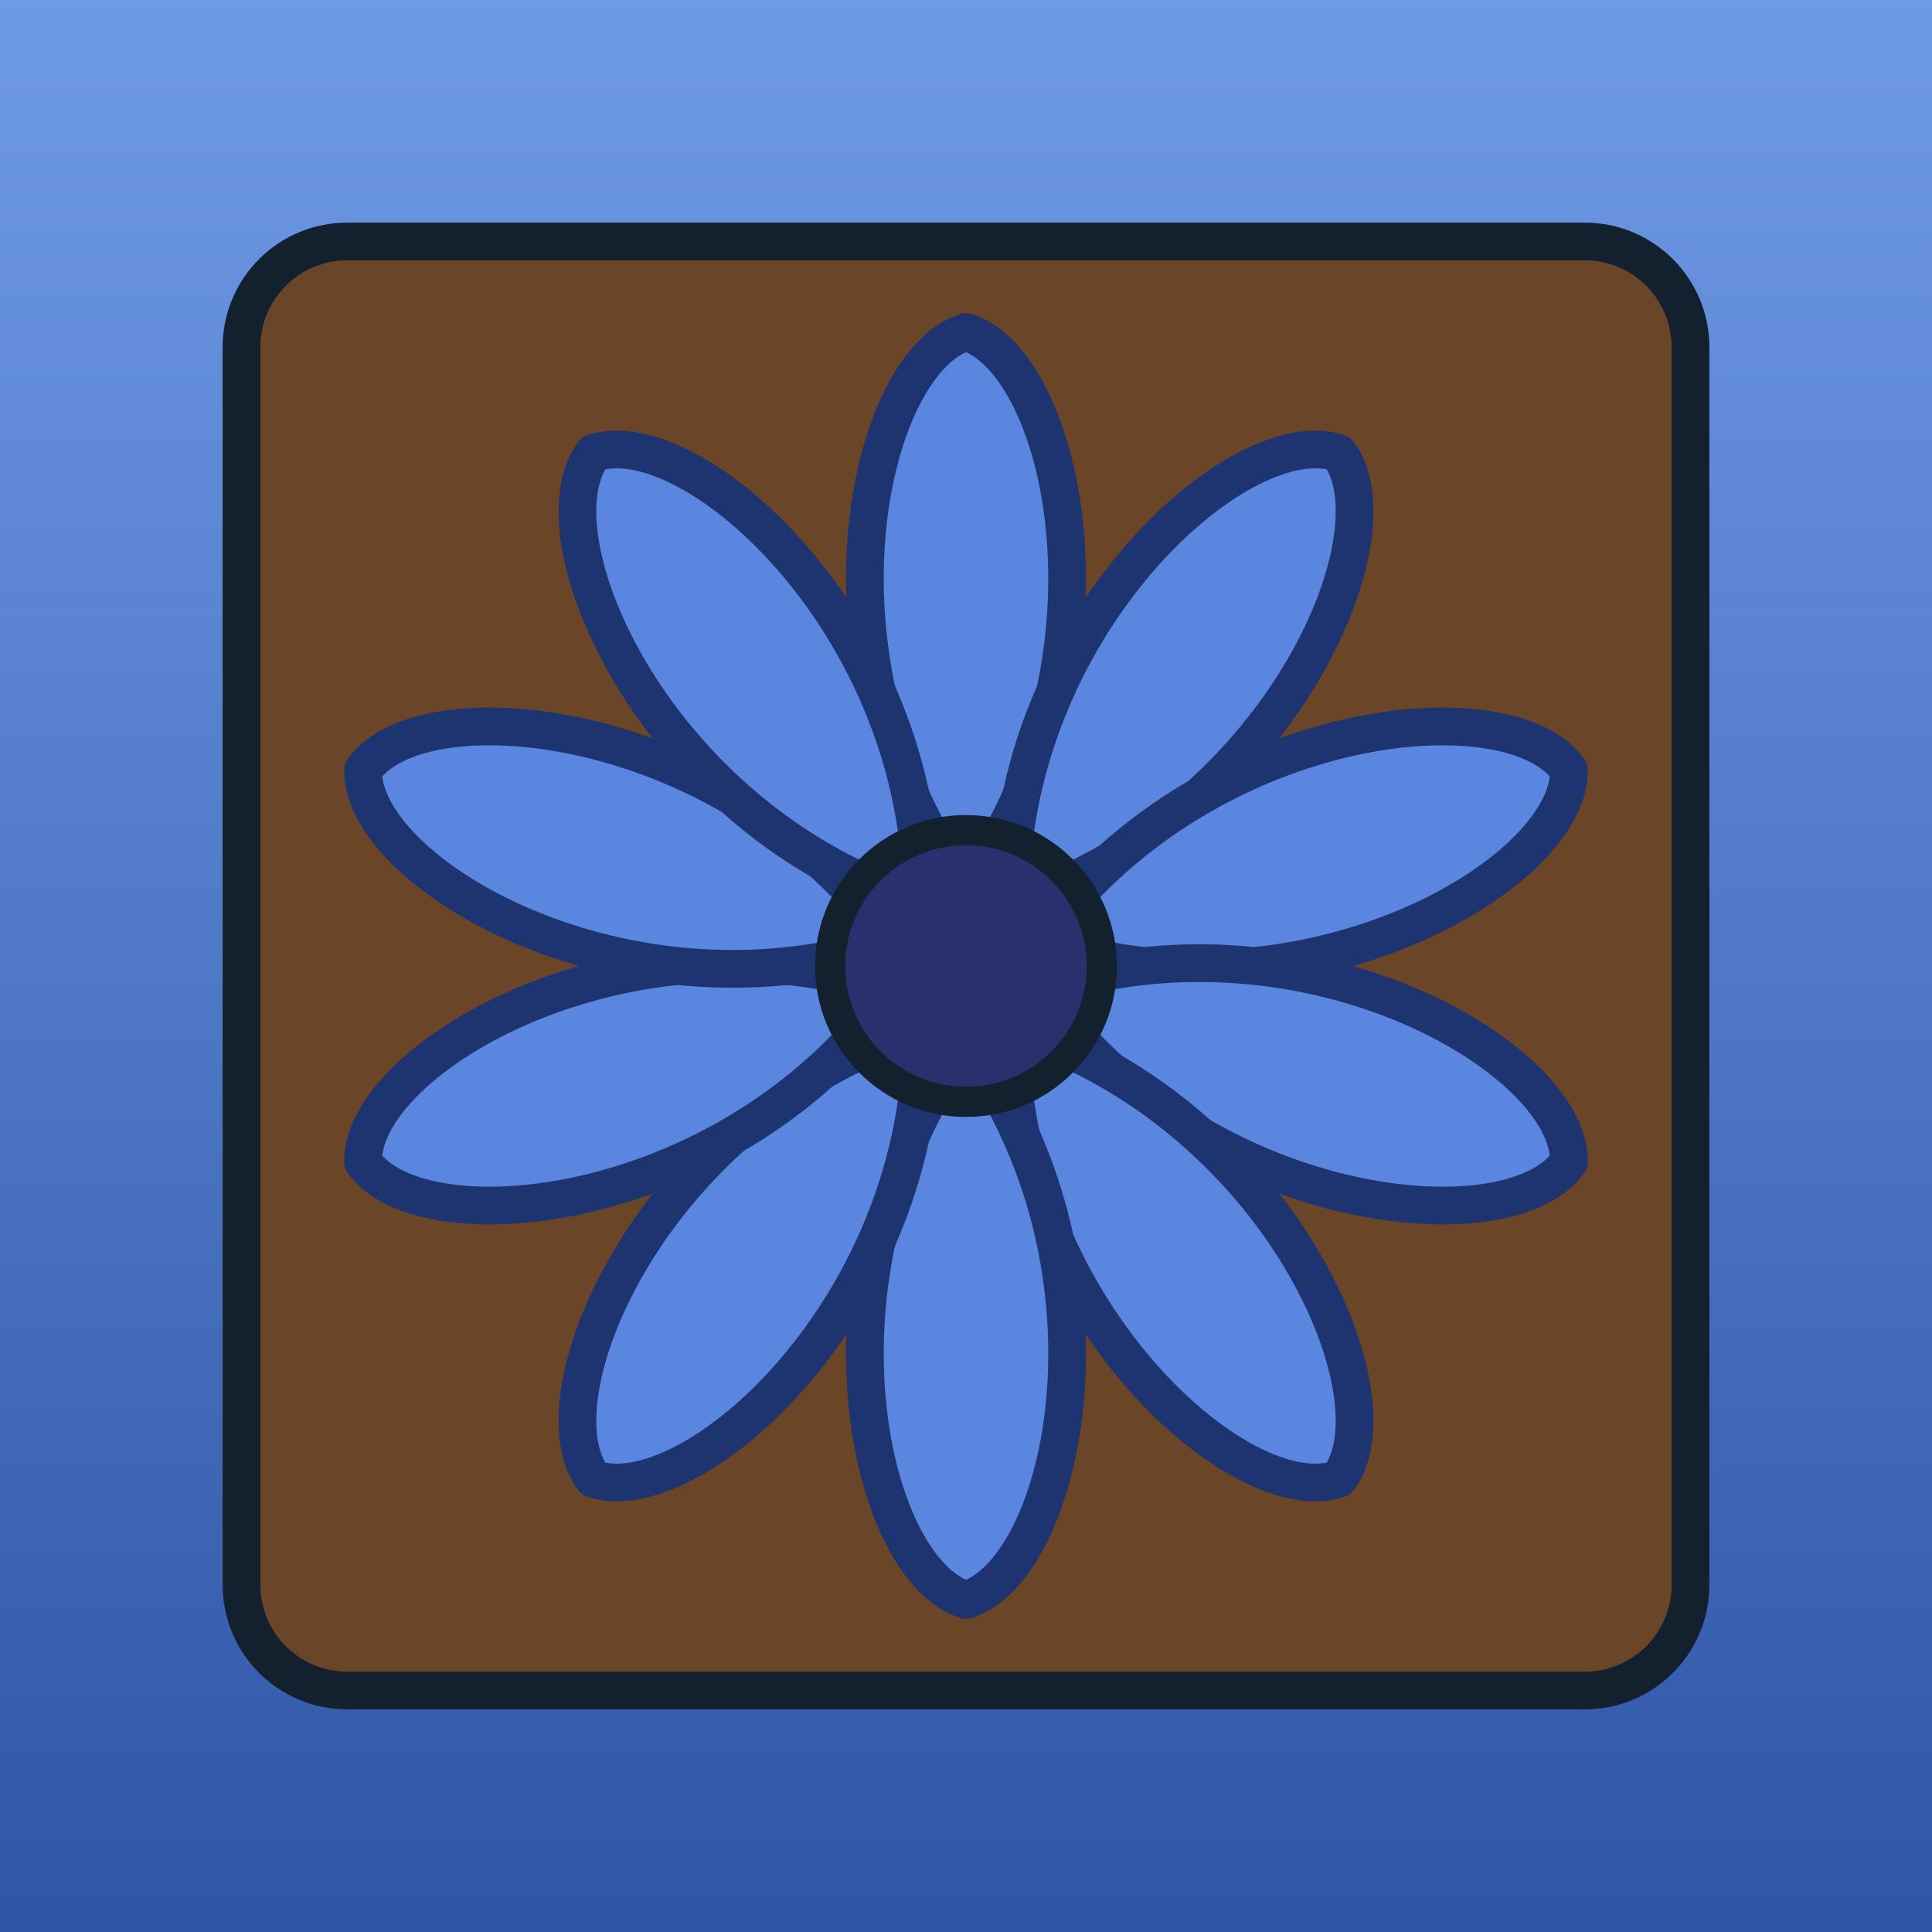
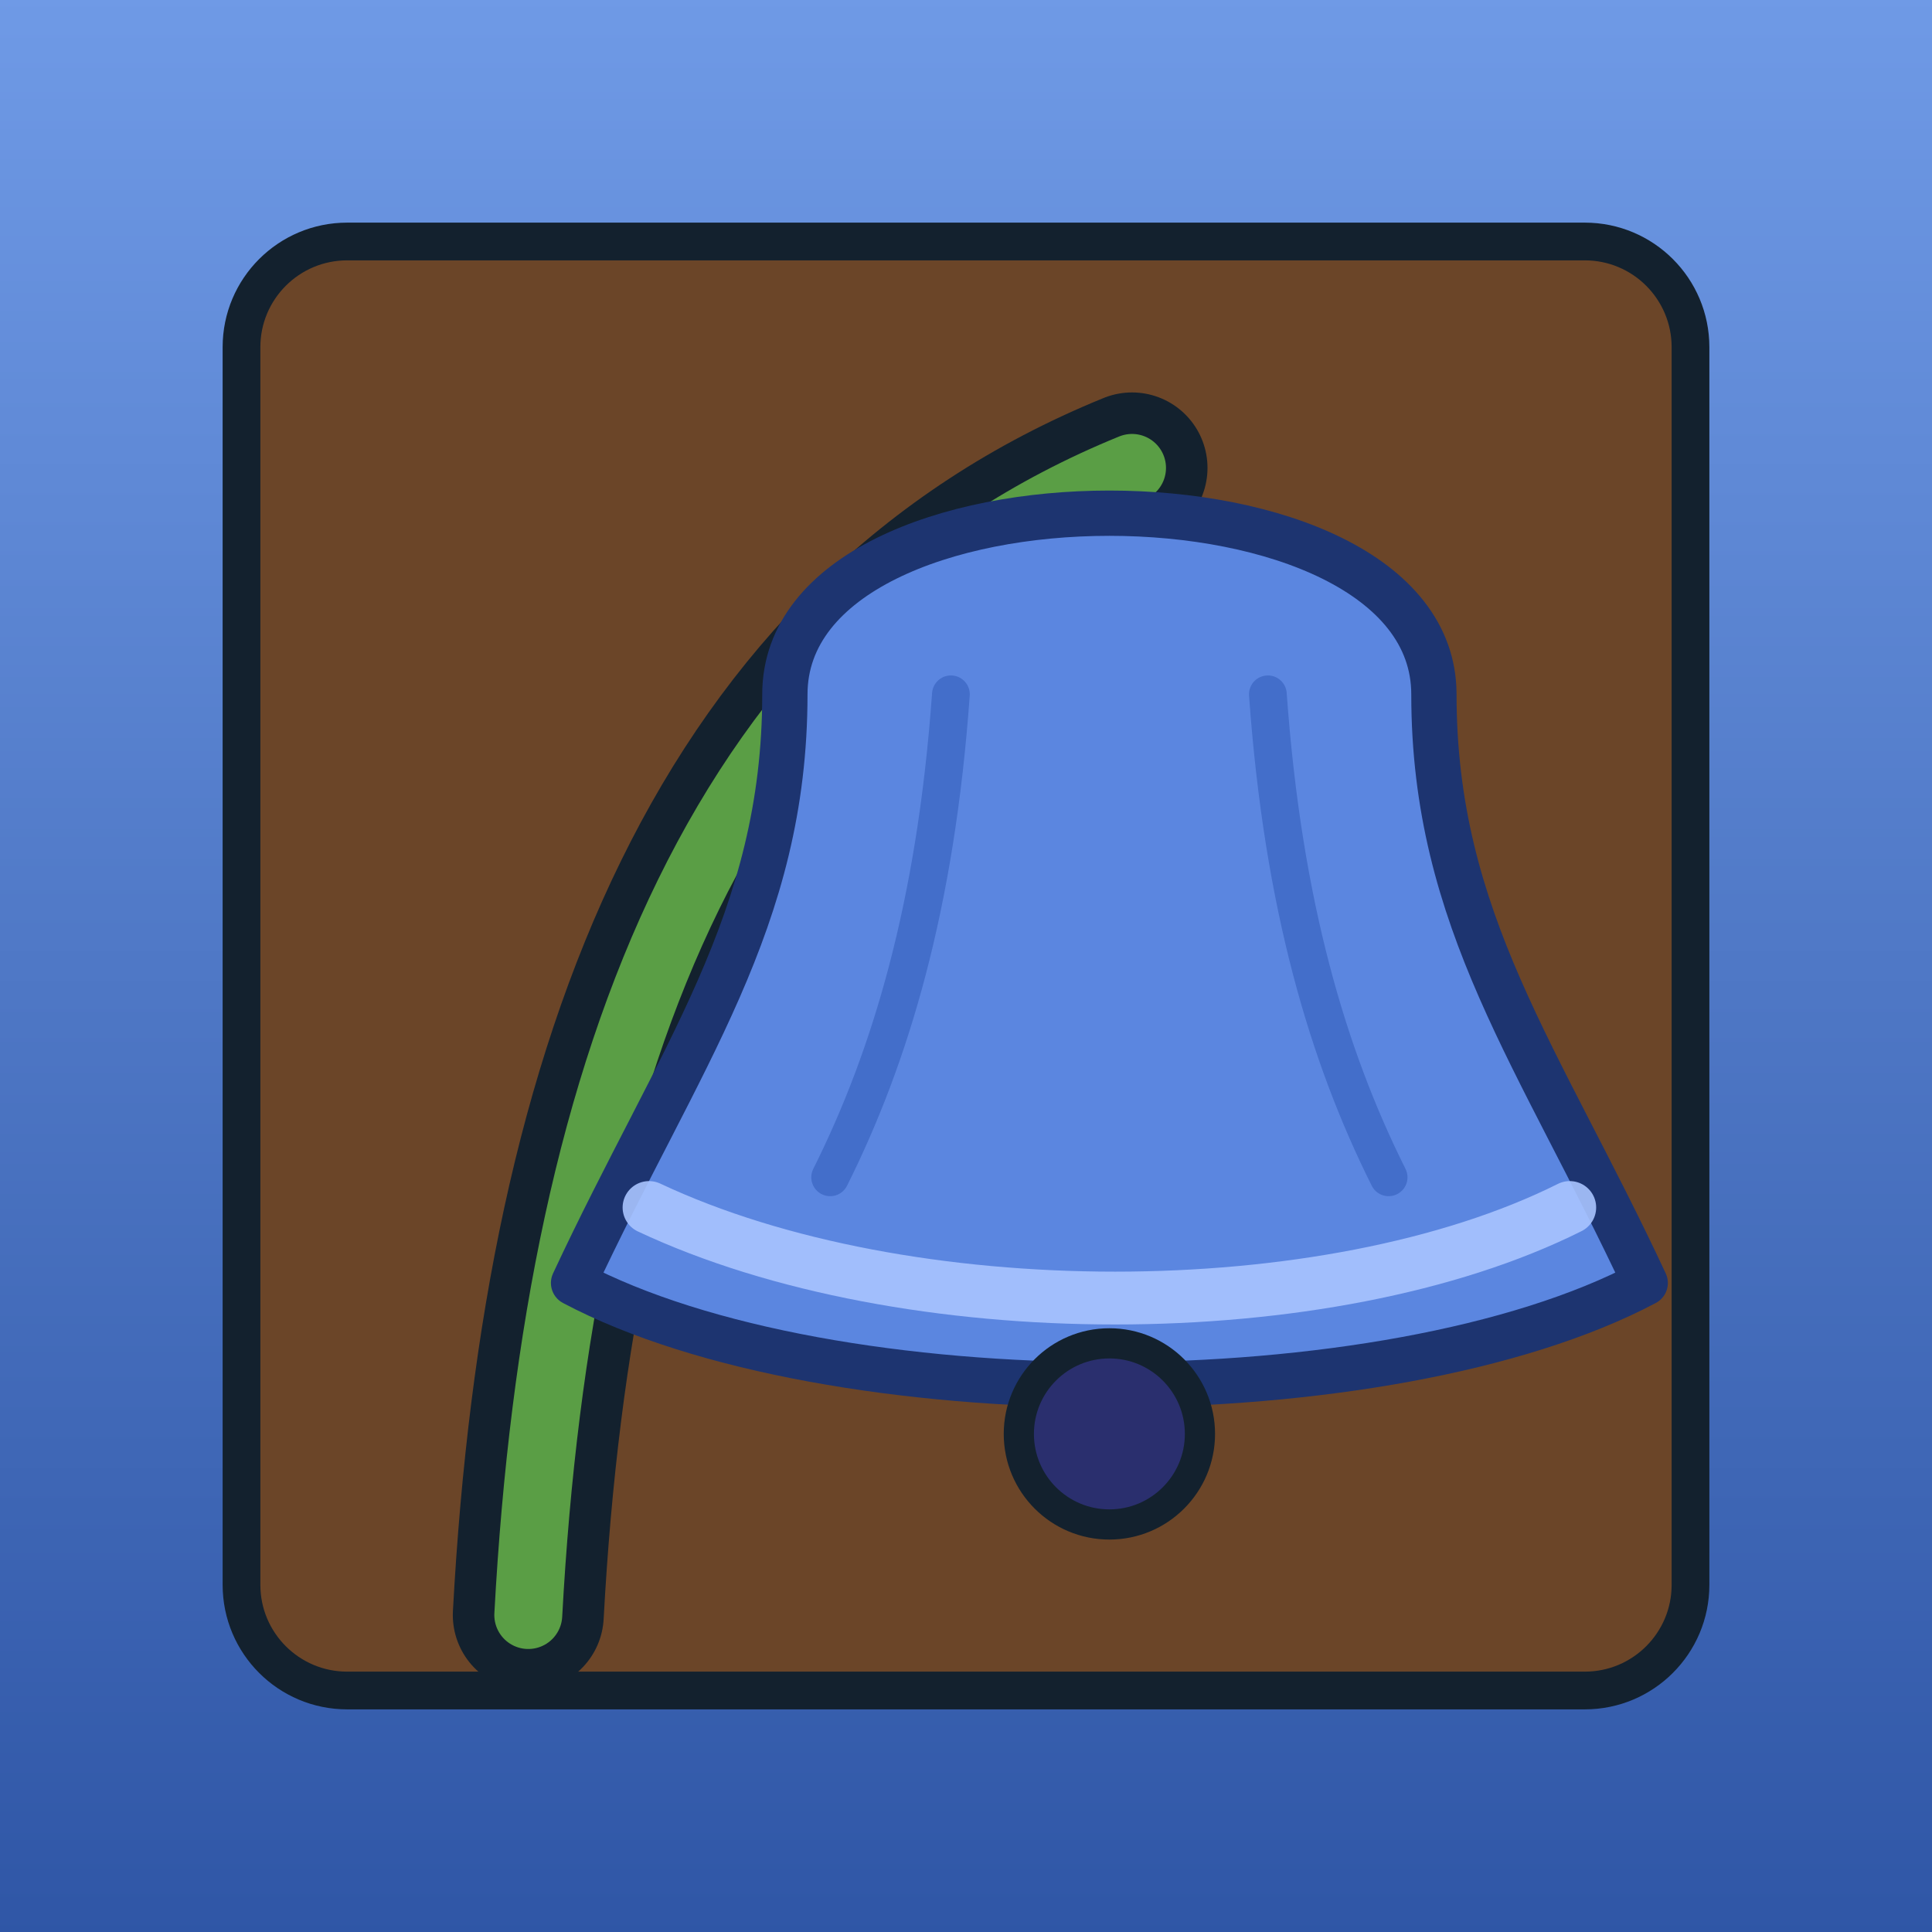
<svg xmlns="http://www.w3.org/2000/svg" viewBox="0 0 256 256" width="256" height="256">
  <defs>
    <linearGradient id="b" x1="0" y1="0" x2="0" y2="1">
      <stop offset="0" stop-color="#6f9ae6" />
      <stop offset="1" stop-color="#2f56a6" />
    </linearGradient>
    <clipPath id="c">
      <rect x="32" y="32" width="192" height="192" rx="14" />
    </clipPath>
  </defs>
  <rect x="0" y="0" width="256" height="256" fill="url(#b)" />
  <rect x="32" y="32" width="192" height="192" rx="14" fill="#6b4528" stroke="#13212e" stroke-width="5" />
  <g clip-path="url(#c)" stroke-linejoin="round" stroke-linecap="round">
-     <path d="M128 118 C106 88.4 114.8 48 128 44 C141.2 48 150 88.4 128 118 Z" transform="rotate(0 128 128)" fill="#5b86e0" stroke="#1d3470" stroke-width="5" />
-     <path d="M128 118 C106 88.4 114.8 48 128 44 C141.2 48 150 88.4 128 118 Z" transform="rotate(36 128 128)" fill="#5b86e0" stroke="#1d3470" stroke-width="5" />
-     <path d="M128 118 C106 88.4 114.8 48 128 44 C141.2 48 150 88.4 128 118 Z" transform="rotate(72 128 128)" fill="#5b86e0" stroke="#1d3470" stroke-width="5" />
-     <path d="M128 118 C106 88.4 114.8 48 128 44 C141.2 48 150 88.4 128 118 Z" transform="rotate(108 128 128)" fill="#5b86e0" stroke="#1d3470" stroke-width="5" />
-     <path d="M128 118 C106 88.4 114.8 48 128 44 C141.2 48 150 88.4 128 118 Z" transform="rotate(144 128 128)" fill="#5b86e0" stroke="#1d3470" stroke-width="5" />
-     <path d="M128 118 C106 88.4 114.8 48 128 44 C141.2 48 150 88.4 128 118 Z" transform="rotate(180 128 128)" fill="#5b86e0" stroke="#1d3470" stroke-width="5" />
-     <path d="M128 118 C106 88.4 114.8 48 128 44 C141.2 48 150 88.4 128 118 Z" transform="rotate(216 128 128)" fill="#5b86e0" stroke="#1d3470" stroke-width="5" />
-     <path d="M128 118 C106 88.4 114.8 48 128 44 C141.2 48 150 88.4 128 118 Z" transform="rotate(252 128 128)" fill="#5b86e0" stroke="#1d3470" stroke-width="5" />
-     <path d="M128 118 C106 88.4 114.8 48 128 44 C141.2 48 150 88.4 128 118 Z" transform="rotate(288 128 128)" fill="#5b86e0" stroke="#1d3470" stroke-width="5" />
-     <path d="M128 118 C106 88.4 114.8 48 128 44 C141.2 48 150 88.4 128 118 Z" transform="rotate(324 128 128)" fill="#5b86e0" stroke="#1d3470" stroke-width="5" />
-     <circle cx="128" cy="128" r="18" fill="#2a2f6e" stroke="#13212e" stroke-width="4" />
+     <path d="M70 214 C74 140 96 84 150 62" fill="none" stroke="#13212e" stroke-width="20" />
+     <path d="M70 214 C74 140 96 84 150 62" fill="none" stroke="#5a9e45" stroke-width="9" />
+     <path d="M104 92 C104 60 190 60 190 92 C190 122 204 140 218 170 C184 188 110 188 76 170 C90 140 104 122 104 92 Z" fill="#5b86e0" stroke="#1d3470" stroke-width="6" />
+     <path d="M86 160 C120 176 176 176 208 160" fill="none" stroke="#a9c4ff" stroke-width="7" opacity="0.9" />
+     <path d="M126 92 C124 120 118 140 110 156 M168 92 C170 120 176 140 184 156" fill="none" stroke="#3d68c4" stroke-width="5" opacity="0.8" />
+     <circle cx="147" cy="190" r="12" fill="#2a2f6e" stroke="#13212e" stroke-width="4" />
  </g>
</svg>
